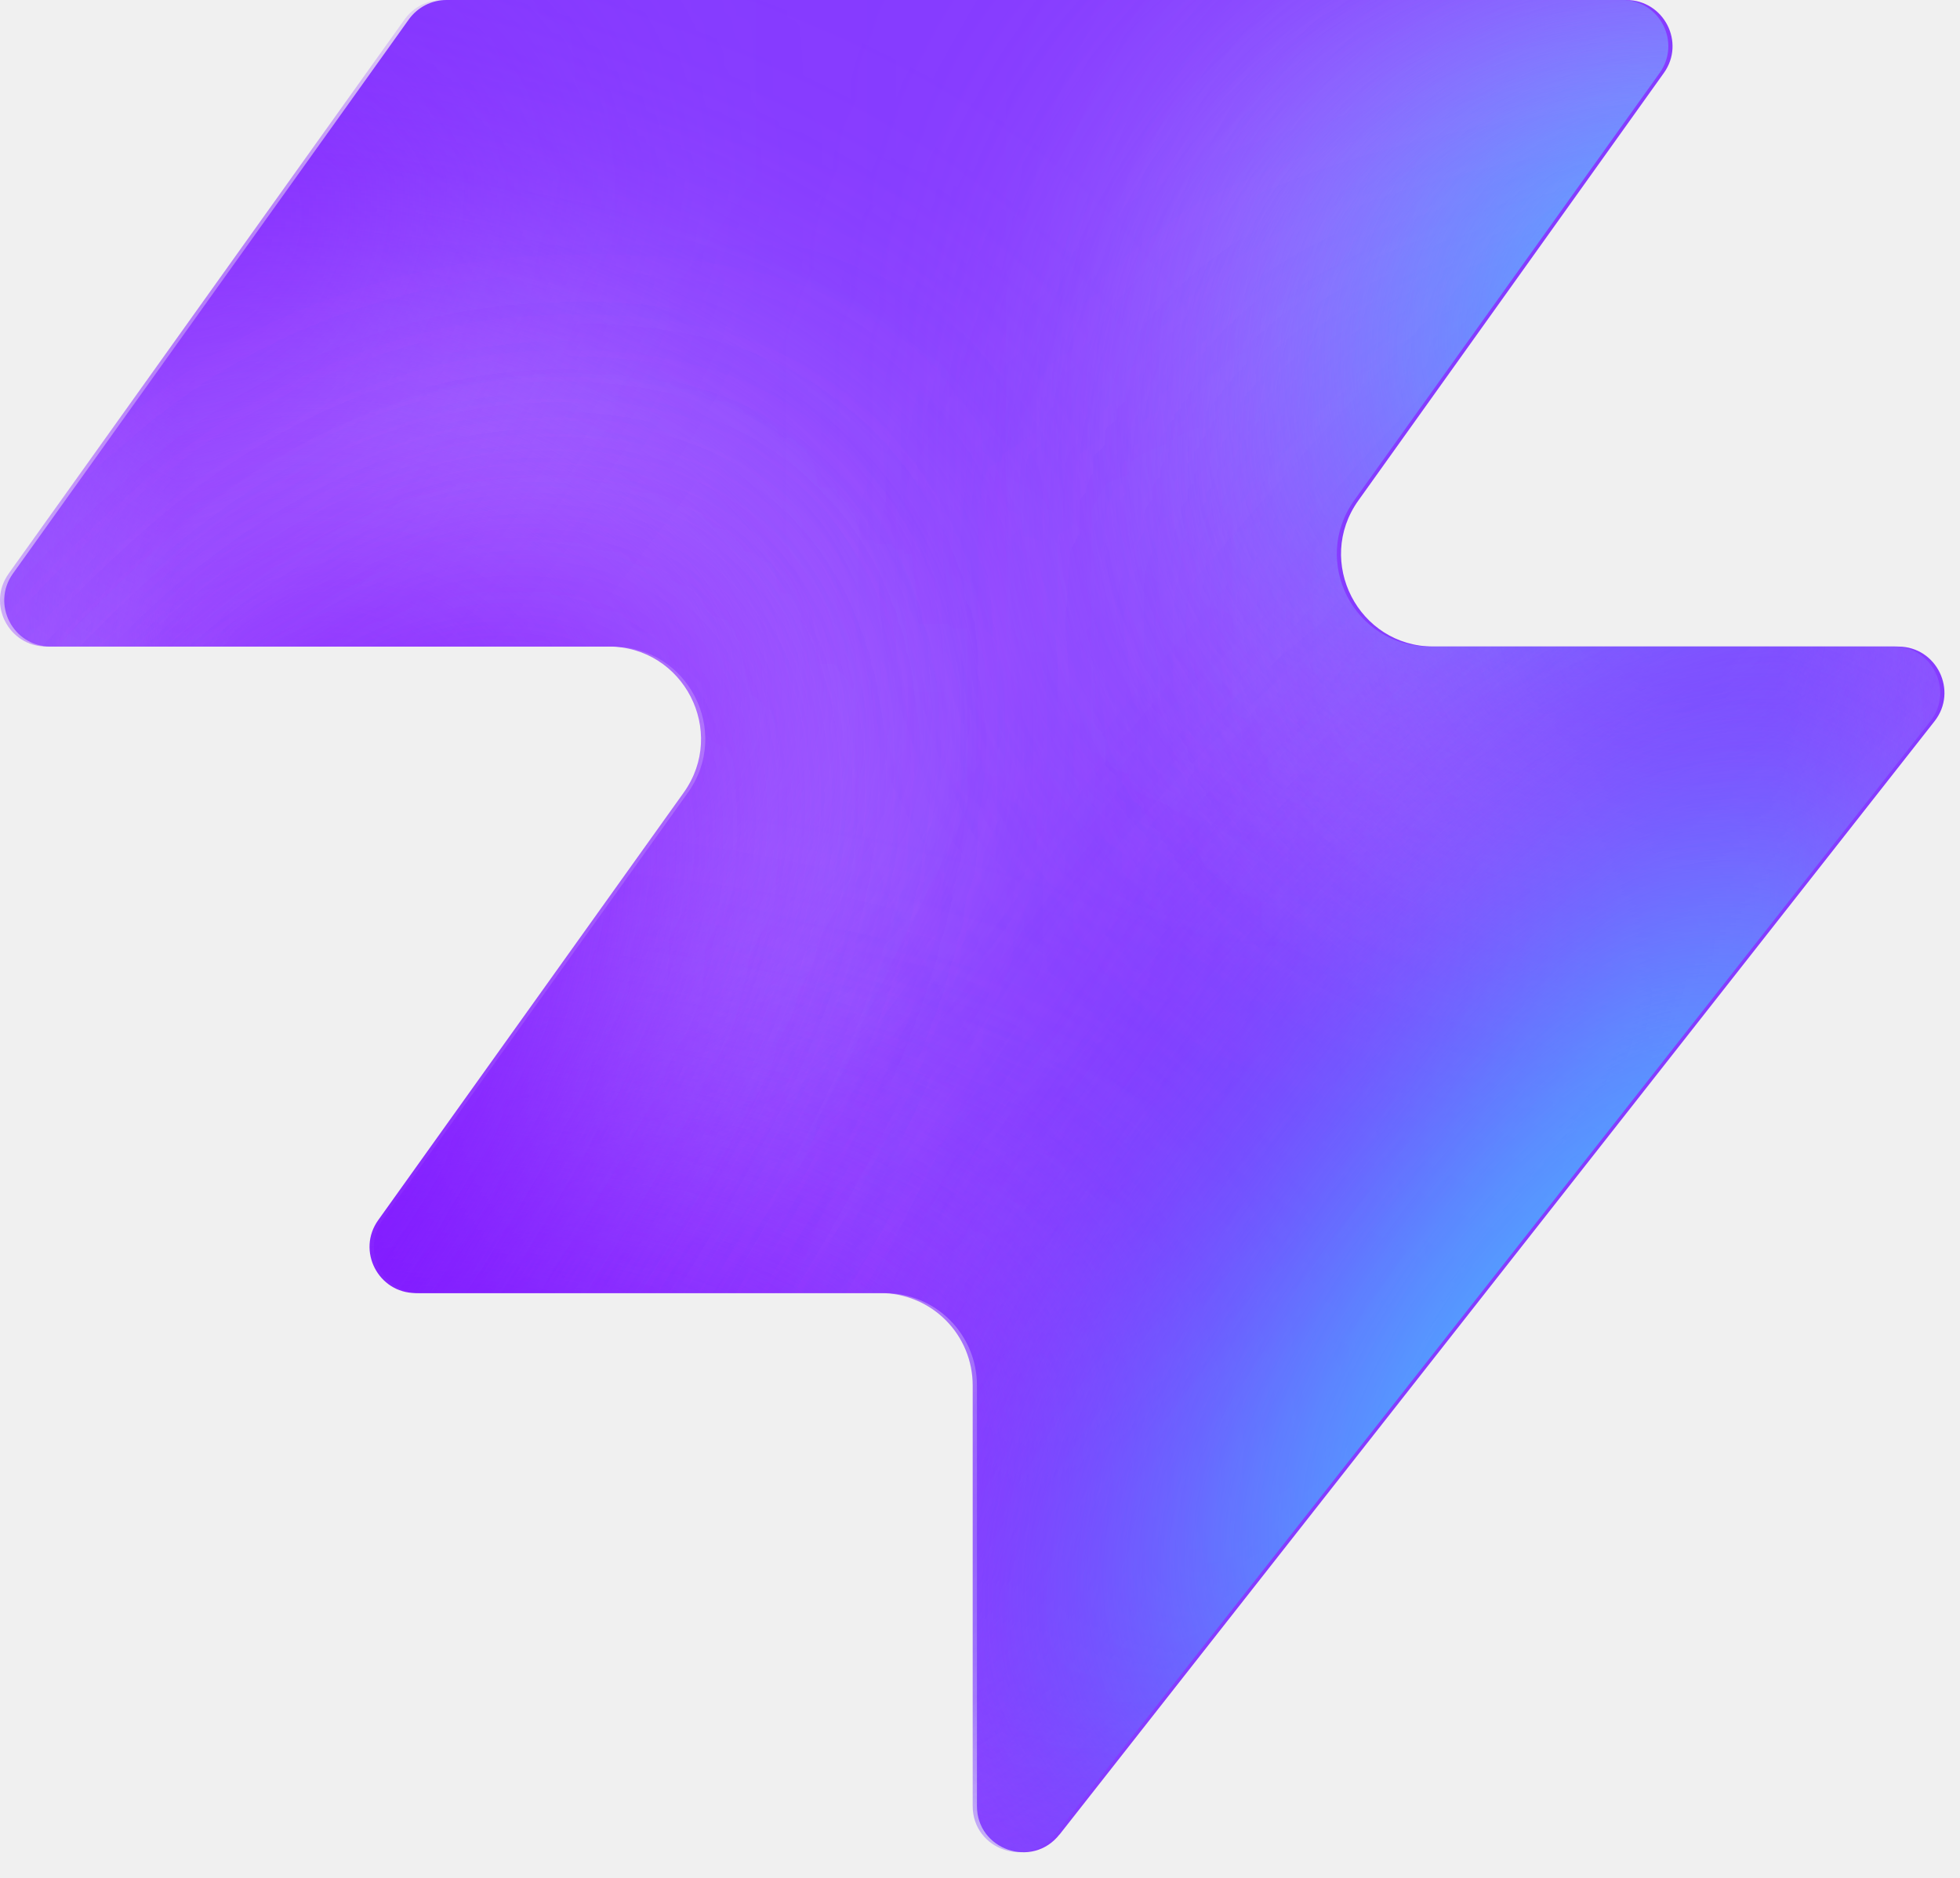
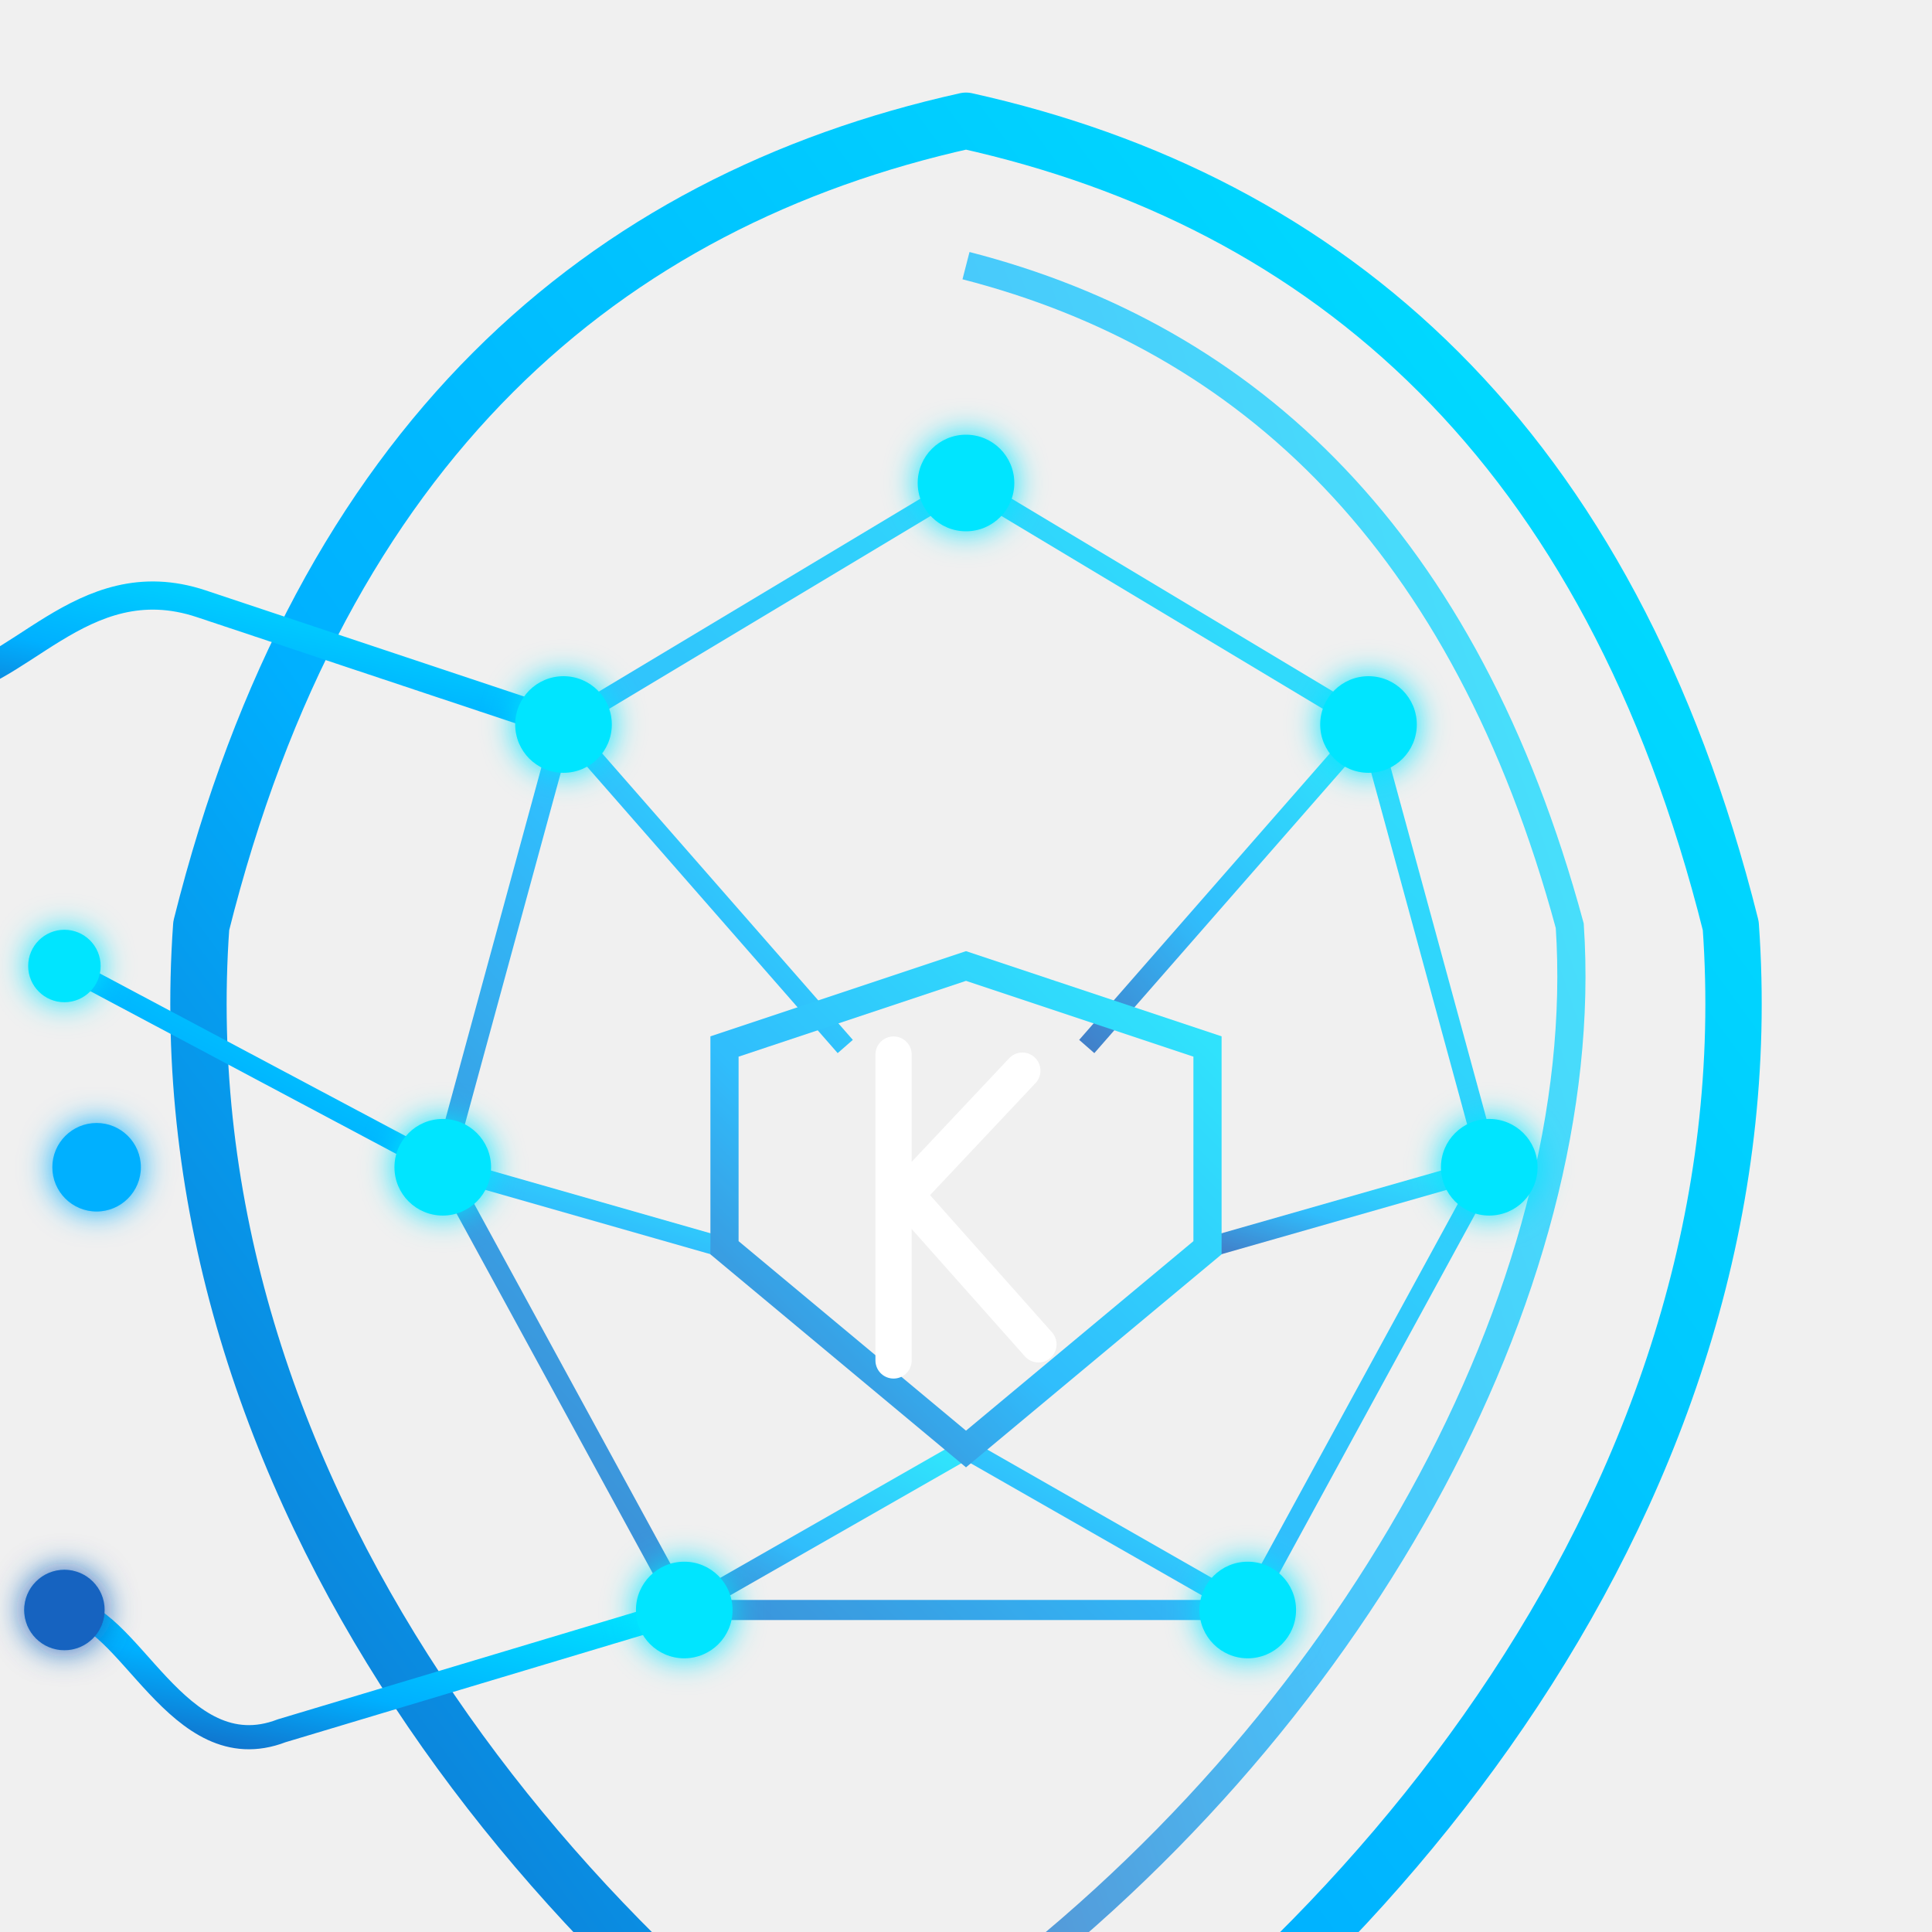
- <svg xmlns="http://www.w3.org/2000/svg" width="48" height="46" fill="none" viewBox="0 0 48 46">
-   <path fill="#863bff" d="M25.946 44.938c-.664.845-2.021.375-2.021-.698V33.937a2.26 2.26 0 0 0-2.262-2.262H10.287c-.92 0-1.456-1.04-.92-1.788l7.48-10.471c1.07-1.497 0-3.578-1.842-3.578H1.237c-.92 0-1.456-1.04-.92-1.788L10.013.474c.214-.297.556-.474.92-.474h28.894c.92 0 1.456 1.04.92 1.788l-7.48 10.471c-1.07 1.498 0 3.579 1.842 3.579h11.377c.943 0 1.473 1.088.89 1.83L25.947 44.94z" style="fill:#863bff;fill:color(display-p3 .525 .23 1);fill-opacity:1" />
-   <mask id="a" width="48" height="46" x="0" y="0" maskUnits="userSpaceOnUse" style="mask-type:alpha">
-     <path fill="#000" d="M25.842 44.938c-.664.844-2.021.375-2.021-.698V33.937a2.26 2.26 0 0 0-2.262-2.262H10.183c-.92 0-1.456-1.04-.92-1.788l7.48-10.471c1.07-1.498 0-3.579-1.842-3.579H1.133c-.92 0-1.456-1.04-.92-1.787L9.91.473c.214-.297.556-.474.92-.474h28.894c.92 0 1.456 1.04.92 1.788l-7.48 10.471c-1.07 1.498 0 3.578 1.842 3.578h11.377c.943 0 1.473 1.088.89 1.832L25.843 44.94z" style="fill:#000;fill-opacity:1" />
-   </mask>
-   <g mask="url(#a)">
-     <g filter="url(#b)">
-       <ellipse cx="5.508" cy="14.704" fill="#ede6ff" rx="5.508" ry="14.704" style="fill:#ede6ff;fill:color(display-p3 .927 .903 1);fill-opacity:1" transform="matrix(.00324 1 1 -.00324 -4.47 31.516)" />
-     </g>
-     <g filter="url(#c)">
-       <ellipse cx="10.399" cy="29.851" fill="#ede6ff" rx="10.399" ry="29.851" style="fill:#ede6ff;fill:color(display-p3 .927 .903 1);fill-opacity:1" transform="matrix(.00324 1 1 -.00324 -39.328 7.883)" />
-     </g>
-     <g filter="url(#d)">
-       <ellipse cx="5.508" cy="30.487" fill="#7e14ff" rx="5.508" ry="30.487" style="fill:#7e14ff;fill:color(display-p3 .492 .077 1);fill-opacity:1" transform="rotate(89.814 -25.913 -14.639)scale(1 -1)" />
-     </g>
-     <g filter="url(#e)">
-       <ellipse cx="5.508" cy="30.599" fill="#7e14ff" rx="5.508" ry="30.599" style="fill:#7e14ff;fill:color(display-p3 .492 .077 1);fill-opacity:1" transform="rotate(89.814 -32.644 -3.334)scale(1 -1)" />
-     </g>
-     <g filter="url(#f)">
-       <ellipse cx="5.508" cy="30.599" fill="#7e14ff" rx="5.508" ry="30.599" style="fill:#7e14ff;fill:color(display-p3 .492 .077 1);fill-opacity:1" transform="matrix(.00324 1 1 -.00324 -34.34 30.47)" />
-     </g>
-     <g filter="url(#g)">
-       <ellipse cx="14.072" cy="22.078" fill="#ede6ff" rx="14.072" ry="22.078" style="fill:#ede6ff;fill:color(display-p3 .927 .903 1);fill-opacity:1" transform="rotate(93.35 24.506 48.493)scale(-1 1)" />
-     </g>
-     <g filter="url(#h)">
-       <ellipse cx="3.47" cy="21.501" fill="#7e14ff" rx="3.47" ry="21.501" style="fill:#7e14ff;fill:color(display-p3 .492 .077 1);fill-opacity:1" transform="rotate(89.009 28.708 47.59)scale(-1 1)" />
-     </g>
-     <g filter="url(#i)">
-       <ellipse cx="3.47" cy="21.501" fill="#7e14ff" rx="3.47" ry="21.501" style="fill:#7e14ff;fill:color(display-p3 .492 .077 1);fill-opacity:1" transform="rotate(89.009 28.708 47.59)scale(-1 1)" />
-     </g>
-     <g filter="url(#j)">
-       <ellipse cx=".387" cy="8.972" fill="#7e14ff" rx="4.407" ry="29.108" style="fill:#7e14ff;fill:color(display-p3 .492 .077 1);fill-opacity:1" transform="rotate(39.51 .387 8.972)" />
-     </g>
-     <g filter="url(#k)">
-       <ellipse cx="47.523" cy="-6.092" fill="#7e14ff" rx="4.407" ry="29.108" style="fill:#7e14ff;fill:color(display-p3 .492 .077 1);fill-opacity:1" transform="rotate(37.892 47.523 -6.092)" />
-     </g>
-     <g filter="url(#l)">
-       <ellipse cx="41.412" cy="6.333" fill="#47bfff" rx="5.971" ry="9.665" style="fill:#47bfff;fill:color(display-p3 .28 .748 1);fill-opacity:1" transform="rotate(37.892 41.412 6.333)" />
-     </g>
-     <g filter="url(#m)">
-       <ellipse cx="-1.879" cy="38.332" fill="#7e14ff" rx="4.407" ry="29.108" style="fill:#7e14ff;fill:color(display-p3 .492 .077 1);fill-opacity:1" transform="rotate(37.892 -1.88 38.332)" />
-     </g>
-     <g filter="url(#n)">
-       <ellipse cx="-1.879" cy="38.332" fill="#7e14ff" rx="4.407" ry="29.108" style="fill:#7e14ff;fill:color(display-p3 .492 .077 1);fill-opacity:1" transform="rotate(37.892 -1.88 38.332)" />
-     </g>
-     <g filter="url(#o)">
-       <ellipse cx="35.651" cy="29.907" fill="#7e14ff" rx="4.407" ry="29.108" style="fill:#7e14ff;fill:color(display-p3 .492 .077 1);fill-opacity:1" transform="rotate(37.892 35.651 29.907)" />
-     </g>
-     <g filter="url(#p)">
-       <ellipse cx="38.418" cy="32.4" fill="#47bfff" rx="5.971" ry="15.297" style="fill:#47bfff;fill:color(display-p3 .28 .748 1);fill-opacity:1" transform="rotate(37.892 38.418 32.4)" />
-     </g>
-   </g>
+ <svg xmlns="http://www.w3.org/2000/svg" viewBox="0 0 240 240" width="100%" height="100%">
  <defs>
-     <filter id="b" width="60.045" height="41.654" x="-19.77" y="16.149" color-interpolation-filters="sRGB" filterUnits="userSpaceOnUse">
-       <feFlood flood-opacity="0" result="BackgroundImageFix" />
-       <feBlend in="SourceGraphic" in2="BackgroundImageFix" result="shape" />
-       <feGaussianBlur result="effect1_foregroundBlur_2002_17158" stdDeviation="7.659" />
-     </filter>
-     <filter id="c" width="90.34" height="51.437" x="-54.613" y="-7.533" color-interpolation-filters="sRGB" filterUnits="userSpaceOnUse">
-       <feFlood flood-opacity="0" result="BackgroundImageFix" />
-       <feBlend in="SourceGraphic" in2="BackgroundImageFix" result="shape" />
-       <feGaussianBlur result="effect1_foregroundBlur_2002_17158" stdDeviation="7.659" />
-     </filter>
-     <filter id="d" width="79.355" height="29.4" x="-49.64" y="2.03" color-interpolation-filters="sRGB" filterUnits="userSpaceOnUse">
-       <feFlood flood-opacity="0" result="BackgroundImageFix" />
-       <feBlend in="SourceGraphic" in2="BackgroundImageFix" result="shape" />
-       <feGaussianBlur result="effect1_foregroundBlur_2002_17158" stdDeviation="4.596" />
-     </filter>
-     <filter id="e" width="79.579" height="29.4" x="-45.045" y="20.029" color-interpolation-filters="sRGB" filterUnits="userSpaceOnUse">
-       <feFlood flood-opacity="0" result="BackgroundImageFix" />
-       <feBlend in="SourceGraphic" in2="BackgroundImageFix" result="shape" />
-       <feGaussianBlur result="effect1_foregroundBlur_2002_17158" stdDeviation="4.596" />
-     </filter>
-     <filter id="f" width="79.579" height="29.4" x="-43.513" y="21.178" color-interpolation-filters="sRGB" filterUnits="userSpaceOnUse">
-       <feFlood flood-opacity="0" result="BackgroundImageFix" />
-       <feBlend in="SourceGraphic" in2="BackgroundImageFix" result="shape" />
-       <feGaussianBlur result="effect1_foregroundBlur_2002_17158" stdDeviation="4.596" />
-     </filter>
-     <filter id="g" width="74.749" height="58.852" x="15.756" y="-17.901" color-interpolation-filters="sRGB" filterUnits="userSpaceOnUse">
-       <feFlood flood-opacity="0" result="BackgroundImageFix" />
-       <feBlend in="SourceGraphic" in2="BackgroundImageFix" result="shape" />
-       <feGaussianBlur result="effect1_foregroundBlur_2002_17158" stdDeviation="7.659" />
-     </filter>
-     <filter id="h" width="61.377" height="25.362" x="23.548" y="2.284" color-interpolation-filters="sRGB" filterUnits="userSpaceOnUse">
-       <feFlood flood-opacity="0" result="BackgroundImageFix" />
-       <feBlend in="SourceGraphic" in2="BackgroundImageFix" result="shape" />
-       <feGaussianBlur result="effect1_foregroundBlur_2002_17158" stdDeviation="4.596" />
-     </filter>
-     <filter id="i" width="61.377" height="25.362" x="23.548" y="2.284" color-interpolation-filters="sRGB" filterUnits="userSpaceOnUse">
-       <feFlood flood-opacity="0" result="BackgroundImageFix" />
-       <feBlend in="SourceGraphic" in2="BackgroundImageFix" result="shape" />
-       <feGaussianBlur result="effect1_foregroundBlur_2002_17158" stdDeviation="4.596" />
-     </filter>
-     <filter id="j" width="56.045" height="63.649" x="-27.636" y="-22.853" color-interpolation-filters="sRGB" filterUnits="userSpaceOnUse">
-       <feFlood flood-opacity="0" result="BackgroundImageFix" />
-       <feBlend in="SourceGraphic" in2="BackgroundImageFix" result="shape" />
-       <feGaussianBlur result="effect1_foregroundBlur_2002_17158" stdDeviation="4.596" />
-     </filter>
-     <filter id="k" width="54.814" height="64.646" x="20.116" y="-38.415" color-interpolation-filters="sRGB" filterUnits="userSpaceOnUse">
-       <feFlood flood-opacity="0" result="BackgroundImageFix" />
-       <feBlend in="SourceGraphic" in2="BackgroundImageFix" result="shape" />
-       <feGaussianBlur result="effect1_foregroundBlur_2002_17158" stdDeviation="4.596" />
-     </filter>
-     <filter id="l" width="33.541" height="35.313" x="24.641" y="-11.323" color-interpolation-filters="sRGB" filterUnits="userSpaceOnUse">
-       <feFlood flood-opacity="0" result="BackgroundImageFix" />
-       <feBlend in="SourceGraphic" in2="BackgroundImageFix" result="shape" />
-       <feGaussianBlur result="effect1_foregroundBlur_2002_17158" stdDeviation="4.596" />
-     </filter>
-     <filter id="m" width="54.814" height="64.646" x="-29.286" y="6.009" color-interpolation-filters="sRGB" filterUnits="userSpaceOnUse">
-       <feFlood flood-opacity="0" result="BackgroundImageFix" />
-       <feBlend in="SourceGraphic" in2="BackgroundImageFix" result="shape" />
-       <feGaussianBlur result="effect1_foregroundBlur_2002_17158" stdDeviation="4.596" />
-     </filter>
-     <filter id="n" width="54.814" height="64.646" x="-29.286" y="6.009" color-interpolation-filters="sRGB" filterUnits="userSpaceOnUse">
-       <feFlood flood-opacity="0" result="BackgroundImageFix" />
-       <feBlend in="SourceGraphic" in2="BackgroundImageFix" result="shape" />
-       <feGaussianBlur result="effect1_foregroundBlur_2002_17158" stdDeviation="4.596" />
-     </filter>
-     <filter id="o" width="54.814" height="64.646" x="8.244" y="-2.416" color-interpolation-filters="sRGB" filterUnits="userSpaceOnUse">
-       <feFlood flood-opacity="0" result="BackgroundImageFix" />
-       <feBlend in="SourceGraphic" in2="BackgroundImageFix" result="shape" />
-       <feGaussianBlur result="effect1_foregroundBlur_2002_17158" stdDeviation="4.596" />
-     </filter>
-     <filter id="p" width="39.409" height="43.623" x="18.713" y="10.588" color-interpolation-filters="sRGB" filterUnits="userSpaceOnUse">
-       <feFlood flood-opacity="0" result="BackgroundImageFix" />
-       <feBlend in="SourceGraphic" in2="BackgroundImageFix" result="shape" />
-       <feGaussianBlur result="effect1_foregroundBlur_2002_17158" stdDeviation="4.596" />
+     <linearGradient id="favShieldGrad" x1="0%" y1="100%" x2="100%" y2="0%">
+       <stop offset="0%" stop-color="#1564c0" />
+       <stop offset="40%" stop-color="#00b0ff" />
+       <stop offset="100%" stop-color="#00e5ff" />
+     </linearGradient>
+     <filter id="favGlow" x="-20%" y="-20%" width="140%" height="140%">
+       <feGaussianBlur stdDeviation="2" result="blur" />
+       <feComposite in="SourceGraphic" in2="blur" operator="over" />
    </filter>
  </defs>
+   <g transform="translate(-380, -95)">
+     <path d="M 500,110               C 545,120 580,150 595,210               C 600,280 550,340 500,370               C 450,340 400,280 405,210               C 420,150 455,120 500,110 Z" fill="none" stroke="url(#favShieldGrad)" stroke-width="7" stroke-linejoin="round" />
+     <path d="M 500,128               C 535,137 562,162 575,210               C 578,255 548,310 500,345" fill="none" stroke="url(#favShieldGrad)" stroke-width="3.5" opacity="0.7" />
+     <g stroke="url(#favShieldGrad)" stroke-width="2.5" opacity="0.8" fill="none">
+       <polygon points="500,155 550,185 565,240 535,295 465,295 435,240 450,185" />
+       <line x1="500" y1="155" x2="500" y2="215" />
+       <line x1="550" y1="185" x2="515" y2="225" />
+       <line x1="565" y1="240" x2="530" y2="250" />
+       <line x1="535" y1="295" x2="500" y2="275" />
+       <line x1="465" y1="295" x2="500" y2="275" />
+       <line x1="435" y1="240" x2="470" y2="250" />
+       <line x1="450" y1="185" x2="485" y2="225" />
+       <polygon points="500,215 530,225 530,250 500,275 470,250 470,225" stroke-width="3.5" />
+     </g>
+     <path d="M 435,240 L 392,240" stroke="url(#favShieldGrad)" stroke-width="4.5" fill="none" />
+     <path d="M 450,185 L 405,170 C 390,165 382,180 372,180" stroke="url(#favShieldGrad)" stroke-width="3.5" fill="none" />
+     <path d="M 435,240 L 388,215" stroke="url(#favShieldGrad)" stroke-width="2.5" fill="none" />
+     <path d="M 465,295 L 415,310 C 402,315 396,295 388,295" stroke="url(#favShieldGrad)" stroke-width="3" fill="none" />
+     <g fill="#00e5ff" filter="url(#favGlow)">
+       <circle cx="500" cy="155" r="6" />
+       <circle cx="550" cy="185" r="6" />
+       <circle cx="565" cy="240" r="6" />
+       <circle cx="535" cy="295" r="6" />
+       <circle cx="465" cy="295" r="6" />
+       <circle cx="435" cy="240" r="6" />
+       <circle cx="450" cy="185" r="6" />
+       <circle cx="392" cy="240" r="5.5" fill="#00b0ff" />
+       <circle cx="372" cy="180" r="5" />
+       <circle cx="388" cy="215" r="4.5" />
+       <circle cx="388" cy="295" r="5" fill="#1564c0" />
+     </g>
+     <path d="M 491,226 L 491,264 M 491,245 L 507,228 M 493,244 L 509,262" stroke="#ffffff" stroke-width="4.5" stroke-linecap="round" stroke-linejoin="round" />
+   </g>
</svg>
